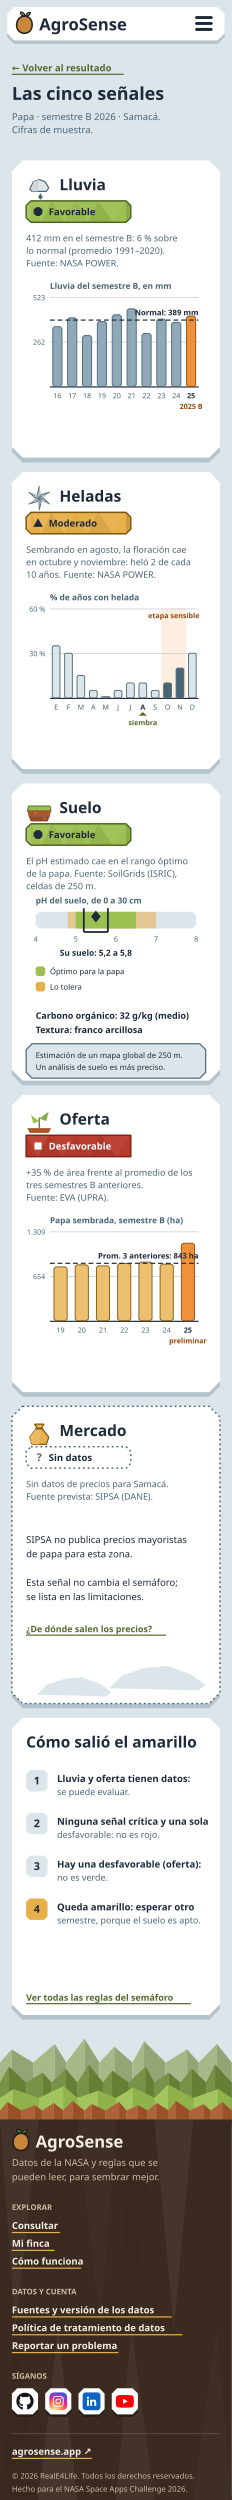
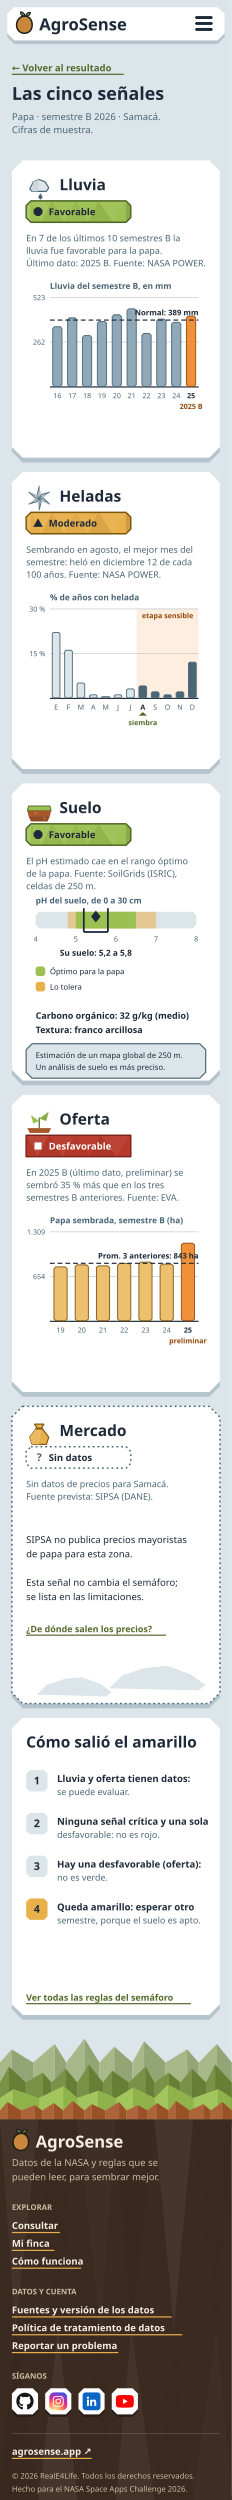
<svg xmlns="http://www.w3.org/2000/svg" width="390" height="4206" viewBox="0 0 390 4206">
  <rect width="390" height="4206" fill="#DCE5EA" />
  <g id="barra" transform="translate(0 0)">
    <polygon points="24,18 366,18 378,30 378,62 366,74 24,74 12,62 12,30" fill="#B4C3CC" />
    <polygon points="24,12 366,12 378,24 378,56 366,68 24,68 12,56 12,24" fill="#FFFFFF" />
    <g id="marca" transform="translate(26 18)">
      <path d="M16 9c9 .6 13 9 12 17-.8 8-7 12-13 12S3 34 2 26C1 17 7 9 16 9z" fill="#C8873A" stroke="#1D1D1B" stroke-width="2.5" />
      <path d="M15 9c-5 0-7-4-6-7 4 .6 7 3 6 7zm2 0c4 .6 8-2 8-6-4-.6-7 2-8 6z" fill="#5FA052" stroke="#1D1D1B" stroke-width="2" />
      <text x="40" y="33" font-family="Fredoka" font-weight="600" font-size="28" fill="#1E2A3A" text-anchor="start">AgroSense</text>
    </g>
    <polygon points="330,27 356,27 358,29 358,30 356,32 330,32 328,30 328,29" fill="#1E2A3A" />
    <polygon points="330,37 356,37 358,39 358,40 356,42 330,42 328,40 328,39" fill="#1E2A3A" />
    <polygon points="330,47 356,47 358,49 358,50 356,52 330,52 328,50 328,49" fill="#1E2A3A" />
  </g>
  <g id="encabezado" transform="translate(20 120)">
    <text x="0" y="0" font-family="Atkinson Hyperlegible" font-weight="700" font-size="16" fill="#55692B" text-anchor="start">← Volver al resultado</text>
    <rect x="0" y="4" width="188.16" height="2" fill="#55692B" />
    <text x="0" y="48" font-family="Fredoka" font-weight="600" font-size="30" fill="#1E2A3A" text-anchor="start">Las cinco señales</text>
    <text x="0" y="82" font-family="Atkinson Hyperlegible" font-weight="400" font-size="16" fill="#4A6576" text-anchor="start">Papa · semestre B 2026 · Samacá.</text>
    <text x="0" y="104" font-family="Atkinson Hyperlegible" font-weight="400" font-size="16" fill="#4A6576" text-anchor="start">Cifras de muestra.</text>
  </g>
  <g id="detalle-lluvia" transform="translate(20 270)">
    <polygon points="18,8 332,8 350,26 350,490 332,508 18,508 0,490 0,26" fill="#B4C3CC" />
    <polygon points="18,0 332,0 350,18 350,482 332,500 18,500 0,482 0,18" fill="#FFFFFF" />
    <polygon points="30,48 36,36 46,32 56,36 62,46 58,52 34,52" fill="#DCE5EA" stroke="#4A6576" stroke-width="2" stroke-linejoin="round" />
    <polygon points="36,36 46,32 44,52 34,52" fill="#CFD7DC" />
    <polygon points="48,55 52,62 48,66 44,62" fill="#4A6576" />
    <text x="80" y="50" font-family="Fredoka" font-weight="600" font-size="26" fill="#1E2A3A" text-anchor="start">Lluvia</text>
    <g id="estado-favorable" transform="translate(24 68)">
      <polygon points="8,0 168,0 176,8 176,28 168,36 8,36 0,28 0,8" fill="#9CC152" />
      <polygon points="8,0 8,36 0,28 0,8" fill="#A8C867" />
      <polygon points="168,0 176,8 176,28 168,36" fill="#89AA48" />
      <polygon points="8,0 43.2,0 25.6,36" fill="#A2C55C" />
      <polygon points="8,0 25.6,36 8,36" fill="#9ABE51" />
      <polygon points="43.2,0 83.2,0 64,36" fill="#9FC358" />
      <polygon points="43.2,0 64,36 25.6,36" fill="#94B74E" />
      <polygon points="83.2,0 121.6,0 104,36" fill="#9DC255" />
      <polygon points="83.2,0 104,36 64,36" fill="#97BB50" />
      <polygon points="121.6,0 168,0 145.6,36" fill="#A0C45A" />
      <polygon points="121.6,0 145.6,36 104,36" fill="#92B44D" />
      <polygon points="168,0 168,36 145.6,36" fill="#9CC152" />
      <polygon points="8,0 168,0 176,8 176,28 168,36 8,36 0,28 0,8" fill="none" stroke="#4F6624" stroke-width="2.5" stroke-linejoin="round" />
      <polygon points="27.391,21.061 23.061,25.391 16.939,25.391 12.609,21.061 12.609,14.938 16.939,10.609 23.061,10.609 27.391,14.938" fill="#1E2A3A" />
      <text x="38" y="24" font-family="Atkinson Hyperlegible" font-weight="700" font-size="16" fill="#1E2A3A" text-anchor="start">Favorable</text>
    </g>
-     <text x="24" y="136" font-family="Atkinson Hyperlegible" font-weight="400" font-size="15" fill="#4A6576" text-anchor="start">412 mm en el semestre B: 6 % sobre</text>
-     <text x="24" y="157" font-family="Atkinson Hyperlegible" font-weight="400" font-size="15" fill="#4A6576" text-anchor="start">lo normal (promedio 1991–2020).</text>
-     <text x="24" y="178" font-family="Atkinson Hyperlegible" font-weight="400" font-size="15" fill="#4A6576" text-anchor="start">Fuente: NASA POWER.</text>
+     <text x="24" y="136" font-family="Atkinson Hyperlegible" font-weight="400" font-size="15" fill="#4A6576" text-anchor="start">En 7 de los últimos 10 semestres B la</text>
+     <text x="24" y="157" font-family="Atkinson Hyperlegible" font-weight="400" font-size="15" fill="#4A6576" text-anchor="start">lluvia fue favorable para la papa.</text>
+     <text x="24" y="178" font-family="Atkinson Hyperlegible" font-weight="400" font-size="15" fill="#4A6576" text-anchor="start">Último dato: 2025 B. Fuente: NASA POWER.</text>
    <g transform="translate(0 40)">
      <g id="grafica" transform="translate(64 190)">
        <text x="0" y="-14" font-family="Atkinson Hyperlegible" font-weight="700" font-size="14" fill="#4A6576" text-anchor="start">Lluvia del semestre B, en mm</text>
        <rect x="0" y="150" width="250" height="2" fill="#1E2A3A" />
        <rect x="0" y="75.0" width="250" height="1" fill="#B4C3CC" />
        <text x="-8" y="80" font-family="Atkinson Hyperlegible" font-weight="400" font-size="12" fill="#4A6576" text-anchor="end">262</text>
        <rect x="0" y="0.0" width="250" height="1" fill="#B4C3CC" />
        <text x="-8" y="5" font-family="Atkinson Hyperlegible" font-weight="400" font-size="12" fill="#4A6576" text-anchor="end">523</text>
        <polygon points="7.75,49.666 17.25,49.666 20.25,52.666 20.25,147 17.25,150 7.75,150 4.75,147 4.75,52.666" fill="#8FA9B8" stroke="#4A6576" stroke-width="1.5" stroke-linejoin="round" />
        <text x="12.5" y="170" font-family="Atkinson Hyperlegible" font-weight="400" font-size="12" fill="#4A6576" text-anchor="middle">16</text>
        <polygon points="32.75,34.759 42.25,34.759 45.25,37.759 45.25,147 42.25,150 32.75,150 29.75,147 29.75,37.759" fill="#8FA9B8" stroke="#4A6576" stroke-width="1.5" stroke-linejoin="round" />
        <text x="37.5" y="170" font-family="Atkinson Hyperlegible" font-weight="400" font-size="12" fill="#4A6576" text-anchor="middle">17</text>
        <polygon points="57.75,64.572 67.25,64.572 70.25,67.572 70.25,147 67.25,150 57.75,150 54.75,147 54.75,67.572" fill="#8FA9B8" stroke="#4A6576" stroke-width="1.5" stroke-linejoin="round" />
        <text x="62.5" y="170" font-family="Atkinson Hyperlegible" font-weight="400" font-size="12" fill="#4A6576" text-anchor="middle">18</text>
        <polygon points="82.75,40.779 92.25,40.779 95.25,43.779 95.25,147 92.25,150 82.75,150 79.75,147 79.75,43.779" fill="#8FA9B8" stroke="#4A6576" stroke-width="1.5" stroke-linejoin="round" />
        <text x="87.5" y="170" font-family="Atkinson Hyperlegible" font-weight="400" font-size="12" fill="#4A6576" text-anchor="middle">19</text>
        <polygon points="107.75,29.599 117.25,29.599 120.25,32.599 120.25,147 117.25,150 107.75,150 104.75,147 104.75,32.599" fill="#8FA9B8" stroke="#4A6576" stroke-width="1.5" stroke-linejoin="round" />
        <text x="112.5" y="170" font-family="Atkinson Hyperlegible" font-weight="400" font-size="12" fill="#4A6576" text-anchor="middle">20</text>
        <polygon points="132.75,19.565 142.25,19.565 145.25,22.565 145.25,147 142.25,150 132.75,150 129.75,147 129.75,22.565" fill="#8FA9B8" stroke="#4A6576" stroke-width="1.5" stroke-linejoin="round" />
        <text x="137.5" y="170" font-family="Atkinson Hyperlegible" font-weight="400" font-size="12" fill="#4A6576" text-anchor="middle">21</text>
        <polygon points="157.75,61.132 167.25,61.132 170.25,64.132 170.25,147 167.25,150 157.75,150 154.75,147 154.75,64.132" fill="#8FA9B8" stroke="#4A6576" stroke-width="1.5" stroke-linejoin="round" />
        <text x="162.5" y="170" font-family="Atkinson Hyperlegible" font-weight="400" font-size="12" fill="#4A6576" text-anchor="middle">22</text>
        <polygon points="182.75,36.765 192.25,36.765 195.25,39.765 195.25,147 192.25,150 182.75,150 179.75,147 179.75,39.765" fill="#8FA9B8" stroke="#4A6576" stroke-width="1.5" stroke-linejoin="round" />
        <text x="187.5" y="170" font-family="Atkinson Hyperlegible" font-weight="400" font-size="12" fill="#4A6576" text-anchor="middle">23</text>
        <polygon points="207.75,42.212 217.25,42.212 220.25,45.212 220.25,147 217.25,150 207.75,150 204.75,147 204.75,45.212" fill="#8FA9B8" stroke="#4A6576" stroke-width="1.5" stroke-linejoin="round" />
        <text x="212.5" y="170" font-family="Atkinson Hyperlegible" font-weight="400" font-size="12" fill="#4A6576" text-anchor="middle">24</text>
        <polygon points="232.75,31.892 242.25,31.892 245.25,34.892 245.25,147 242.25,150 232.75,150 229.75,147 229.75,34.892" fill="#F0913A" stroke="#92490B" stroke-width="1.5" stroke-linejoin="round" />
        <text x="237.5" y="170" font-family="Atkinson Hyperlegible" font-weight="700" font-size="12" fill="#1E2A3A" text-anchor="middle">25</text>
        <line x1="0" y1="38.5" x2="250" y2="38.5" stroke="#1E2A3A" stroke-width="2" stroke-dasharray="8 5" />
        <text x="250" y="30.485" font-family="Atkinson Hyperlegible" font-weight="700" font-size="13" fill="#1E2A3A" text-anchor="end">Normal: 389 mm</text>
        <text x="237.5" y="188" font-family="Atkinson Hyperlegible" font-weight="700" font-size="12" fill="#92490B" text-anchor="middle">2025 B</text>
      </g>
    </g>
  </g>
  <g id="detalle-heladas" transform="translate(20 794)">
    <polygon points="18,8 332,8 350,26 350,490 332,508 18,508 0,490 0,26" fill="#B4C3CC" />
    <polygon points="18,0 332,0 350,18 350,482 332,500 18,500 0,482 0,18" fill="#FFFFFF" />
    <polygon points="46,44 42.644,37.857 46,24" fill="#DCE5EA" stroke="#4A6576" stroke-width="1.5" stroke-linejoin="round" />
    <polygon points="46,44 46,24 49.356,37.857" fill="#C2CACE" />
    <polygon points="46,44 49.642,38.022 63.321,34" fill="#DCE5EA" stroke="#4A6576" stroke-width="1.5" stroke-linejoin="round" />
    <polygon points="46,44 63.321,34 52.998,43.835" fill="#C2CACE" />
    <polygon points="46,44 52.998,44.165 63.321,54" fill="#DCE5EA" stroke="#4A6576" stroke-width="1.5" stroke-linejoin="round" />
    <polygon points="46,44 63.321,54 49.642,49.978" fill="#C2CACE" />
    <polygon points="46,44 49.356,50.143 46,64" fill="#DCE5EA" stroke="#4A6576" stroke-width="1.5" stroke-linejoin="round" />
    <polygon points="46,44 46,64 42.644,50.143" fill="#C2CACE" />
    <polygon points="46,44 42.358,49.978 28.68,54" fill="#DCE5EA" stroke="#4A6576" stroke-width="1.5" stroke-linejoin="round" />
    <polygon points="46,44 28.68,54 39.002,44.165" fill="#C2CACE" />
    <polygon points="46,44 39.002,43.835 28.68,34" fill="#DCE5EA" stroke="#4A6576" stroke-width="1.5" stroke-linejoin="round" />
    <polygon points="46,44 28.68,34 42.358,38.022" fill="#C2CACE" />
    <text x="80" y="50" font-family="Fredoka" font-weight="600" font-size="26" fill="#1E2A3A" text-anchor="start">Heladas</text>
    <g id="estado-moderado" transform="translate(24 68)">
      <polygon points="8,0 168,0 176,8 176,28 168,36 8,36 0,28 0,8" fill="#E8B04B" />
      <polygon points="8,0 8,36 0,28 0,8" fill="#EBB961" />
      <polygon points="168,0 176,8 176,28 168,36" fill="#CC9B42" />
      <polygon points="8,0 43.2,0 25.6,36" fill="#E9B556" />
      <polygon points="8,0 25.6,36 8,36" fill="#E5AD4A" />
      <polygon points="43.2,0 83.2,0 64,36" fill="#E9B351" />
      <polygon points="43.2,0 64,36 25.6,36" fill="#DCA747" />
      <polygon points="83.2,0 121.6,0 104,36" fill="#E8B14E" />
      <polygon points="83.2,0 104,36 64,36" fill="#E1AB49" />
      <polygon points="121.6,0 168,0 145.6,36" fill="#E9B453" />
      <polygon points="121.6,0 145.6,36 104,36" fill="#D9A546" />
      <polygon points="168,0 168,36 145.6,36" fill="#E8B04B" />
      <polygon points="8,0 168,0 176,8 176,28 168,36 8,36 0,28 0,8" fill="none" stroke="#7E570F" stroke-width="2.5" stroke-linejoin="round" />
      <polygon points="20,10 28,24.4 12,24.4" fill="#1E2A3A" />
      <text x="38" y="24" font-family="Atkinson Hyperlegible" font-weight="700" font-size="16" fill="#1E2A3A" text-anchor="start">Moderado</text>
    </g>
-     <text x="24" y="136" font-family="Atkinson Hyperlegible" font-weight="400" font-size="15" fill="#4A6576" text-anchor="start">Sembrando en agosto, la floración cae</text>
-     <text x="24" y="157" font-family="Atkinson Hyperlegible" font-weight="400" font-size="15" fill="#4A6576" text-anchor="start">en octubre y noviembre: heló 2 de cada</text>
-     <text x="24" y="178" font-family="Atkinson Hyperlegible" font-weight="400" font-size="15" fill="#4A6576" text-anchor="start">10 años. Fuente: NASA POWER.</text>
+     <text x="24" y="136" font-family="Atkinson Hyperlegible" font-weight="400" font-size="15" fill="#4A6576" text-anchor="start">Sembrando en agosto, el mejor mes del</text>
+     <text x="24" y="157" font-family="Atkinson Hyperlegible" font-weight="400" font-size="15" fill="#4A6576" text-anchor="start">semestre: heló en diciembre 12 de cada</text>
+     <text x="24" y="178" font-family="Atkinson Hyperlegible" font-weight="400" font-size="15" fill="#4A6576" text-anchor="start">100 años. Fuente: NASA POWER.</text>
    <g transform="translate(0 40)">
      <g id="grafica-heladas" transform="translate(64 190)">
        <text x="0" y="-14" font-family="Atkinson Hyperlegible" font-weight="700" font-size="14" fill="#4A6576" text-anchor="start">% de años con helada</text>
-         <rect x="187.5" y="0" width="41.7" height="150" fill="#F0913A" fill-opacity="0.16" />
-         <text x="208.333" y="16" font-family="Atkinson Hyperlegible" font-weight="700" font-size="12" fill="#92490B" text-anchor="middle">etapa sensible</text>
+         <rect x="145.8" y="0" width="104.2" height="150" fill="#F0913A" fill-opacity="0.16" />
+         <text x="197.917" y="16" font-family="Atkinson Hyperlegible" font-weight="700" font-size="12" fill="#92490B" text-anchor="middle">etapa sensible</text>
        <rect x="0" y="150" width="250" height="2" fill="#1E2A3A" />
        <rect x="0" y="75.0" width="250" height="1" fill="#B4C3CC" />
-         <text x="-8" y="80" font-family="Atkinson Hyperlegible" font-weight="400" font-size="12" fill="#4A6576" text-anchor="end">30 %</text>
+         <text x="-8" y="80" font-family="Atkinson Hyperlegible" font-weight="400" font-size="12" fill="#4A6576" text-anchor="end">15 %</text>
        <rect x="0" y="0.0" width="250" height="1" fill="#B4C3CC" />
-         <text x="-8" y="5" font-family="Atkinson Hyperlegible" font-weight="400" font-size="12" fill="#4A6576" text-anchor="end">60 %</text>
-         <polygon points="5.958,62.5 14.875,62.5 16.875,64.5 16.875,148 14.875,150 5.958,150 3.958,148 3.958,64.5" fill="#DCE5EA" stroke="#4A6576" stroke-width="1.5" stroke-linejoin="round" />
+         <text x="-8" y="5" font-family="Atkinson Hyperlegible" font-weight="400" font-size="12" fill="#4A6576" text-anchor="end">30 %</text>
+         <polygon points="5.958,40 14.875,40 16.875,42 16.875,148 14.875,150 5.958,150 3.958,148 3.958,42" fill="#DCE5EA" stroke="#4A6576" stroke-width="1.5" stroke-linejoin="round" />
        <text x="10.417" y="170" font-family="Atkinson Hyperlegible" font-weight="400" font-size="12" fill="#4A6576" text-anchor="middle">E</text>
-         <polygon points="26.792,75 35.708,75 37.708,77 37.708,148 35.708,150 26.792,150 24.792,148 24.792,77" fill="#DCE5EA" stroke="#4A6576" stroke-width="1.5" stroke-linejoin="round" />
+         <polygon points="26.792,70 35.708,70 37.708,72 37.708,148 35.708,150 26.792,150 24.792,148 24.792,72" fill="#DCE5EA" stroke="#4A6576" stroke-width="1.5" stroke-linejoin="round" />
        <text x="31.25" y="170" font-family="Atkinson Hyperlegible" font-weight="400" font-size="12" fill="#4A6576" text-anchor="middle">F</text>
-         <polygon points="47.625,112.5 56.542,112.5 58.542,114.5 58.542,148 56.542,150 47.625,150 45.625,148 45.625,114.5" fill="#DCE5EA" stroke="#4A6576" stroke-width="1.5" stroke-linejoin="round" />
+         <polygon points="47.625,125 56.542,125 58.542,127 58.542,148 56.542,150 47.625,150 45.625,148 45.625,127" fill="#DCE5EA" stroke="#4A6576" stroke-width="1.5" stroke-linejoin="round" />
        <text x="52.083" y="170" font-family="Atkinson Hyperlegible" font-weight="400" font-size="12" fill="#4A6576" text-anchor="middle">M</text>
-         <polygon points="68.458,137.5 77.375,137.5 79.375,139.5 79.375,148 77.375,150 68.458,150 66.458,148 66.458,139.5" fill="#DCE5EA" stroke="#4A6576" stroke-width="1.5" stroke-linejoin="round" />
+         <polygon points="68.458,145 77.375,145 79.375,147 79.375,148 77.375,150 68.458,150 66.458,148 66.458,147" fill="#DCE5EA" stroke="#4A6576" stroke-width="1.5" stroke-linejoin="round" />
        <text x="72.917" y="170" font-family="Atkinson Hyperlegible" font-weight="400" font-size="12" fill="#4A6576" text-anchor="middle">A</text>
        <polygon points="89.292,148 98.208,148 100.208,150 100.208,148 98.208,150 89.292,150 87.292,148 87.292,150" fill="#DCE5EA" stroke="#4A6576" stroke-width="1.5" stroke-linejoin="round" />
        <text x="93.75" y="170" font-family="Atkinson Hyperlegible" font-weight="400" font-size="12" fill="#4A6576" text-anchor="middle">M</text>
-         <polygon points="110.125,137.5 119.042,137.5 121.042,139.5 121.042,148 119.042,150 110.125,150 108.125,148 108.125,139.5" fill="#DCE5EA" stroke="#4A6576" stroke-width="1.5" stroke-linejoin="round" />
+         <polygon points="110.125,145 119.042,145 121.042,147 121.042,148 119.042,150 110.125,150 108.125,148 108.125,147" fill="#DCE5EA" stroke="#4A6576" stroke-width="1.5" stroke-linejoin="round" />
        <text x="114.583" y="170" font-family="Atkinson Hyperlegible" font-weight="400" font-size="12" fill="#4A6576" text-anchor="middle">J</text>
-         <polygon points="130.958,125 139.875,125 141.875,127 141.875,148 139.875,150 130.958,150 128.958,148 128.958,127" fill="#DCE5EA" stroke="#4A6576" stroke-width="1.5" stroke-linejoin="round" />
+         <polygon points="130.958,135 139.875,135 141.875,137 141.875,148 139.875,150 130.958,150 128.958,148 128.958,137" fill="#DCE5EA" stroke="#4A6576" stroke-width="1.5" stroke-linejoin="round" />
        <text x="135.417" y="170" font-family="Atkinson Hyperlegible" font-weight="400" font-size="12" fill="#4A6576" text-anchor="middle">J</text>
-         <polygon points="151.792,125 160.708,125 162.708,127 162.708,148 160.708,150 151.792,150 149.792,148 149.792,127" fill="#DCE5EA" stroke="#4A6576" stroke-width="1.5" stroke-linejoin="round" />
+         <polygon points="151.792,130 160.708,130 162.708,132 162.708,148 160.708,150 151.792,150 149.792,148 149.792,132" fill="#4A6576" stroke="#4A6576" stroke-width="1.5" stroke-linejoin="round" />
        <text x="156.25" y="170" font-family="Atkinson Hyperlegible" font-weight="700" font-size="12" fill="#1E2A3A" text-anchor="middle">A</text>
-         <polygon points="172.625,137.5 181.542,137.5 183.542,139.5 183.542,148 181.542,150 172.625,150 170.625,148 170.625,139.5" fill="#DCE5EA" stroke="#4A6576" stroke-width="1.5" stroke-linejoin="round" />
+         <polygon points="172.625,140 181.542,140 183.542,142 183.542,148 181.542,150 172.625,150 170.625,148 170.625,142" fill="#4A6576" stroke="#4A6576" stroke-width="1.5" stroke-linejoin="round" />
        <text x="177.083" y="170" font-family="Atkinson Hyperlegible" font-weight="400" font-size="12" fill="#4A6576" text-anchor="middle">S</text>
-         <polygon points="193.458,125 202.375,125 204.375,127 204.375,148 202.375,150 193.458,150 191.458,148 191.458,127" fill="#4A6576" stroke="#4A6576" stroke-width="1.5" stroke-linejoin="round" />
+         <polygon points="193.458,145 202.375,145 204.375,147 204.375,148 202.375,150 193.458,150 191.458,148 191.458,147" fill="#4A6576" stroke="#4A6576" stroke-width="1.5" stroke-linejoin="round" />
        <text x="197.917" y="170" font-family="Atkinson Hyperlegible" font-weight="400" font-size="12" fill="#4A6576" text-anchor="middle">O</text>
-         <polygon points="214.292,100 223.208,100 225.208,102 225.208,148 223.208,150 214.292,150 212.292,148 212.292,102" fill="#4A6576" stroke="#4A6576" stroke-width="1.5" stroke-linejoin="round" />
+         <polygon points="214.292,140 223.208,140 225.208,142 225.208,148 223.208,150 214.292,150 212.292,148 212.292,142" fill="#4A6576" stroke="#4A6576" stroke-width="1.5" stroke-linejoin="round" />
        <text x="218.75" y="170" font-family="Atkinson Hyperlegible" font-weight="400" font-size="12" fill="#4A6576" text-anchor="middle">N</text>
-         <polygon points="235.125,75 244.042,75 246.042,77 246.042,148 244.042,150 235.125,150 233.125,148 233.125,77" fill="#DCE5EA" stroke="#4A6576" stroke-width="1.5" stroke-linejoin="round" />
+         <polygon points="235.125,90 244.042,90 246.042,92 246.042,148 244.042,150 235.125,150 233.125,148 233.125,92" fill="#4A6576" stroke="#4A6576" stroke-width="1.5" stroke-linejoin="round" />
        <text x="239.583" y="170" font-family="Atkinson Hyperlegible" font-weight="400" font-size="12" fill="#4A6576" text-anchor="middle">D</text>
        <polygon points="149.25,180 163.25,180 156.25,174" fill="#4F6624" />
        <text x="156.25" y="196" font-family="Atkinson Hyperlegible" font-weight="700" font-size="12" fill="#55692B" text-anchor="middle">siembra</text>
      </g>
    </g>
  </g>
  <g id="detalle-suelo" transform="translate(20 1318)">
    <polygon points="18,8 332,8 350,26 350,490 332,508 18,508 0,490 0,26" fill="#B4C3CC" />
    <polygon points="18,0 332,0 350,18 350,482 332,500 18,500 0,482 0,18" fill="#FFFFFF" />
    <polygon points="28,38 64,38 66,46 26,46" fill="#9CC152" stroke="#4F6624" stroke-width="1.5" stroke-linejoin="round" />
    <polygon points="26,46 66,46 64,55 28,55" fill="#A8582B" />
    <polygon points="28,55 64,55 60,64 32,64" fill="#924B24" />
    <polygon points="36,49 42,49 40,52" fill="#BE8260" />
    <polygon points="52,58 58,58 55,61" fill="#B38166" />
    <text x="80" y="50" font-family="Fredoka" font-weight="600" font-size="26" fill="#1E2A3A" text-anchor="start">Suelo</text>
    <g id="estado-favorable" transform="translate(24 68)">
      <polygon points="8,0 168,0 176,8 176,28 168,36 8,36 0,28 0,8" fill="#9CC152" />
      <polygon points="8,0 8,36 0,28 0,8" fill="#A8C867" />
      <polygon points="168,0 176,8 176,28 168,36" fill="#89AA48" />
      <polygon points="8,0 43.2,0 25.6,36" fill="#A2C55C" />
      <polygon points="8,0 25.6,36 8,36" fill="#9ABE51" />
      <polygon points="43.2,0 83.2,0 64,36" fill="#9FC358" />
      <polygon points="43.2,0 64,36 25.6,36" fill="#94B74E" />
      <polygon points="83.2,0 121.6,0 104,36" fill="#9DC255" />
      <polygon points="83.2,0 104,36 64,36" fill="#97BB50" />
      <polygon points="121.6,0 168,0 145.6,36" fill="#A0C45A" />
      <polygon points="121.6,0 145.6,36 104,36" fill="#92B44D" />
      <polygon points="168,0 168,36 145.6,36" fill="#9CC152" />
      <polygon points="8,0 168,0 176,8 176,28 168,36 8,36 0,28 0,8" fill="none" stroke="#4F6624" stroke-width="2.5" stroke-linejoin="round" />
      <polygon points="27.391,21.061 23.061,25.391 16.939,25.391 12.609,21.061 12.609,14.938 16.939,10.609 23.061,10.609 27.391,14.938" fill="#1E2A3A" />
      <text x="38" y="24" font-family="Atkinson Hyperlegible" font-weight="700" font-size="16" fill="#1E2A3A" text-anchor="start">Favorable</text>
    </g>
    <text x="24" y="136" font-family="Atkinson Hyperlegible" font-weight="400" font-size="15" fill="#4A6576" text-anchor="start">El pH estimado cae en el rango óptimo</text>
    <text x="24" y="157" font-family="Atkinson Hyperlegible" font-weight="400" font-size="15" fill="#4A6576" text-anchor="start">de la papa. Fuente: SoilGrids (ISRIC),</text>
    <text x="24" y="178" font-family="Atkinson Hyperlegible" font-weight="400" font-size="15" fill="#4A6576" text-anchor="start">celdas de 250 m.</text>
    <g transform="translate(0 40)">
      <g id="escala-ph" transform="translate(40 176)">
        <text x="0" y="-14" font-family="Atkinson Hyperlegible" font-weight="700" font-size="14" fill="#4A6576" text-anchor="start">pH del suelo, de 0 a 30 cm</text>
        <polygon points="6,0 264,0 270,6 270,22 264,28 6,28 0,22 0,6" fill="#DCE5EA" />
        <rect x="54.0" y="0" width="148.5" height="28" fill="#E8B04B" fill-opacity="0.55" />
        <rect x="67.5" y="0" width="101.2" height="28" fill="#9CC152" />
        <text x="0" y="50" font-family="Atkinson Hyperlegible" font-weight="400" font-size="12" fill="#4A6576" text-anchor="middle">4</text>
        <text x="67.5" y="50" font-family="Atkinson Hyperlegible" font-weight="400" font-size="12" fill="#4A6576" text-anchor="middle">5</text>
        <text x="135" y="50" font-family="Atkinson Hyperlegible" font-weight="400" font-size="12" fill="#4A6576" text-anchor="middle">6</text>
        <text x="202.5" y="50" font-family="Atkinson Hyperlegible" font-weight="400" font-size="12" fill="#4A6576" text-anchor="middle">7</text>
        <text x="270" y="50" font-family="Atkinson Hyperlegible" font-weight="400" font-size="12" fill="#4A6576" text-anchor="middle">8</text>
        <path d="M81.0 -6 V34 M121.5 -6 V34 M81.0 34 H121.5" stroke="#1E2A3A" stroke-width="3" fill="none" />
        <polygon points="101.25,-2 109.25,8 101.25,18 93.25,8" fill="#1E2A3A" />
        <text x="101.25" y="74" font-family="Atkinson Hyperlegible" font-weight="700" font-size="14" fill="#1E2A3A" text-anchor="middle">Su suelo: 5,2 a 5,8</text>
        <polygon points="3,92 13,92 16,95 16,105 13,108 3,108 0,105 0,95" fill="#9CC152" />
        <text x="24" y="105" font-family="Atkinson Hyperlegible" font-weight="400" font-size="13" fill="#1E2A3A" text-anchor="start">Óptimo para la papa</text>
        <polygon points="3,118 13,118 16,121 16,131 13,134 3,134 0,131 0,121" fill="#E8B04B" />
        <text x="24" y="131" font-family="Atkinson Hyperlegible" font-weight="400" font-size="13" fill="#1E2A3A" text-anchor="start">Lo tolera</text>
      </g>
      <text x="40" y="356" font-family="Atkinson Hyperlegible" font-weight="700" font-size="15" fill="#1E2A3A" text-anchor="start">Carbono orgánico: 32 g/kg (medio)</text>
      <text x="40" y="380" font-family="Atkinson Hyperlegible" font-weight="700" font-size="15" fill="#1E2A3A" text-anchor="start">Textura: franco arcillosa</text>
      <polygon points="34,398 316,398 326,408 326,446 316,456 34,456 24,446 24,408" fill="#DCE5EA" stroke="#4A6576" stroke-width="2" stroke-linejoin="round" />
      <text x="40" y="422" font-family="Atkinson Hyperlegible" font-weight="400" font-size="13" fill="#1E2A3A" text-anchor="start">Estimación de un mapa global de 250 m.</text>
      <text x="40" y="442" font-family="Atkinson Hyperlegible" font-weight="400" font-size="13" fill="#1E2A3A" text-anchor="start">Un análisis de suelo es más preciso.</text>
    </g>
  </g>
  <g id="detalle-oferta" transform="translate(20 1842)">
    <polygon points="18,8 332,8 350,26 350,490 332,508 18,508 0,490 0,26" fill="#B4C3CC" />
    <polygon points="18,0 332,0 350,18 350,482 332,500 18,500 0,482 0,18" fill="#FFFFFF" />
    <polygon points="26,56 66,56 62,64 30,64" fill="#A8582B" />
    <polygon points="45,56 47,56 47,38 45,38" fill="#4F6624" />
    <polygon points="46,44 32,34 36,48" fill="#9CC152" />
    <polygon points="46,40 62,28 58,44" fill="#8CAE4A" />
    <text x="80" y="50" font-family="Fredoka" font-weight="600" font-size="26" fill="#1E2A3A" text-anchor="start">Oferta</text>
    <g id="estado-desfavorable" transform="translate(24 68)">
      <polygon points="0,0 176,0 176,36 0,36" fill="#B83A2B" />
      <polygon points="0,0 38.72,0 19.36,36" fill="#BC4638" />
      <polygon points="0,0 19.36,36 0,36" fill="#B5392A" />
      <polygon points="38.72,0 82.72,0 61.6,36" fill="#BA4132" />
      <polygon points="38.72,0 61.6,36 19.36,36" fill="#AF3729" />
      <polygon points="82.72,0 124.96,0 105.6,36" fill="#B93D2E" />
      <polygon points="82.72,0 105.6,36 61.6,36" fill="#B2382A" />
      <polygon points="124.96,0 176,0 151.36,36" fill="#BB4335" />
      <polygon points="124.96,0 151.36,36 105.6,36" fill="#AC3628" />
      <polygon points="176,0 176,36 151.36,36" fill="#B83A2B" />
      <polygon points="0,0 176,0 176,36 0,36" fill="none" stroke="#7E251B" stroke-width="2.5" stroke-linejoin="round" />
      <polygon points="14,12 26,12 26,24 14,24" fill="#FFFFFF" />
      <text x="38" y="24" font-family="Atkinson Hyperlegible" font-weight="700" font-size="16" fill="#FFFFFF" text-anchor="start">Desfavorable</text>
    </g>
-     <text x="24" y="136" font-family="Atkinson Hyperlegible" font-weight="400" font-size="15" fill="#4A6576" text-anchor="start">+35 % de área frente al promedio de los</text>
-     <text x="24" y="157" font-family="Atkinson Hyperlegible" font-weight="400" font-size="15" fill="#4A6576" text-anchor="start">tres semestres B anteriores.</text>
-     <text x="24" y="178" font-family="Atkinson Hyperlegible" font-weight="400" font-size="15" fill="#4A6576" text-anchor="start">Fuente: EVA (UPRA).</text>
+     <text x="24" y="136" font-family="Atkinson Hyperlegible" font-weight="400" font-size="15" fill="#4A6576" text-anchor="start">En 2025 B (último dato, preliminar) se</text>
+     <text x="24" y="157" font-family="Atkinson Hyperlegible" font-weight="400" font-size="15" fill="#4A6576" text-anchor="start">sembró 35 % más que en los tres</text>
+     <text x="24" y="178" font-family="Atkinson Hyperlegible" font-weight="400" font-size="15" fill="#4A6576" text-anchor="start">semestres B anteriores. Fuente: EVA.</text>
    <g transform="translate(0 40)">
      <g id="grafica" transform="translate(64 190)">
        <text x="0" y="-14" font-family="Atkinson Hyperlegible" font-weight="700" font-size="14" fill="#4A6576" text-anchor="start">Papa sembrada, semestre B (ha)</text>
        <rect x="0" y="150" width="250" height="2" fill="#1E2A3A" />
        <rect x="0" y="75.0" width="250" height="1" fill="#B4C3CC" />
        <text x="-8" y="80" font-family="Atkinson Hyperlegible" font-weight="400" font-size="12" fill="#4A6576" text-anchor="end">654</text>
        <rect x="0" y="0.0" width="250" height="1" fill="#B4C3CC" />
        <text x="-8" y="5" font-family="Atkinson Hyperlegible" font-weight="400" font-size="12" fill="#4A6576" text-anchor="end">1.309</text>
        <polygon points="9.786,59.452 25.929,59.452 28.929,62.452 28.929,147 25.929,150 9.786,150 6.786,147 6.786,62.452" fill="#EDC06F" stroke="#7E570F" stroke-width="1.5" stroke-linejoin="round" />
        <text x="17.857" y="170" font-family="Atkinson Hyperlegible" font-weight="400" font-size="12" fill="#4A6576" text-anchor="middle">19</text>
        <polygon points="45.5,56.014 61.643,56.014 64.643,59.014 64.643,147 61.643,150 45.5,150 42.5,147 42.5,59.014" fill="#EDC06F" stroke="#7E570F" stroke-width="1.5" stroke-linejoin="round" />
        <text x="53.571" y="170" font-family="Atkinson Hyperlegible" font-weight="400" font-size="12" fill="#4A6576" text-anchor="middle">20</text>
        <polygon points="81.214,57.733 97.357,57.733 100.357,60.733 100.357,147 97.357,150 81.214,150 78.214,147 78.214,60.733" fill="#EDC06F" stroke="#7E570F" stroke-width="1.5" stroke-linejoin="round" />
        <text x="89.286" y="170" font-family="Atkinson Hyperlegible" font-weight="400" font-size="12" fill="#4A6576" text-anchor="middle">21</text>
        <polygon points="116.929,53.721 133.071,53.721 136.071,56.721 136.071,147 133.071,150 116.929,150 113.929,147 113.929,56.721" fill="#EDC06F" stroke="#7E570F" stroke-width="1.5" stroke-linejoin="round" />
        <text x="125" y="170" font-family="Atkinson Hyperlegible" font-weight="400" font-size="12" fill="#4A6576" text-anchor="middle">22</text>
        <polygon points="152.643,51.429 168.786,51.429 171.786,54.429 171.786,147 168.786,150 152.643,150 149.643,147 149.643,54.429" fill="#EDC06F" stroke="#7E570F" stroke-width="1.5" stroke-linejoin="round" />
        <text x="160.714" y="170" font-family="Atkinson Hyperlegible" font-weight="400" font-size="12" fill="#4A6576" text-anchor="middle">23</text>
        <polygon points="188.357,54.867 204.5,54.867 207.5,57.867 207.5,147 204.5,150 188.357,150 185.357,147 185.357,57.867" fill="#EDC06F" stroke="#7E570F" stroke-width="1.5" stroke-linejoin="round" />
        <text x="196.429" y="170" font-family="Atkinson Hyperlegible" font-weight="400" font-size="12" fill="#4A6576" text-anchor="middle">24</text>
        <polygon points="224.071,19.565 240.214,19.565 243.214,22.565 243.214,147 240.214,150 224.071,150 221.071,147 221.071,22.565" fill="#F0913A" stroke="#92490B" stroke-width="1.5" stroke-linejoin="round" />
        <text x="232.143" y="170" font-family="Atkinson Hyperlegible" font-weight="700" font-size="12" fill="#1E2A3A" text-anchor="middle">25</text>
        <line x1="0" y1="53.4" x2="250" y2="53.4" stroke="#1E2A3A" stroke-width="2" stroke-dasharray="8 5" />
        <text x="250" y="45.377" font-family="Atkinson Hyperlegible" font-weight="700" font-size="13" fill="#1E2A3A" text-anchor="end">Prom. 3 anteriores: 843 ha</text>
        <text x="232.143" y="188" font-family="Atkinson Hyperlegible" font-weight="700" font-size="12" fill="#92490B" text-anchor="middle">preliminar</text>
      </g>
    </g>
  </g>
  <g id="detalle-mercado" transform="translate(20 2366)">
    <polygon points="18,8 332,8 350,26 350,490 332,508 18,508 0,490 0,26" fill="#B4C3CC" />
    <polygon points="18,0 332,0 350,18 350,482 332,500 18,500 0,482 0,18" fill="#FFFFFF" stroke="#4A6576" stroke-width="2.5" stroke-linejoin="round" stroke-dasharray="3 5" />
    <polygon points="164,474.4 185.6,452.8 223.4,440.2 261.2,436.6 300.8,451 326,469 313.4,478" fill="#DCE5EA" />
    <polygon points="42,485.2 58.8,468.4 88.2,458.6 117.6,455.8 148.4,467 168,481 158.2,488" fill="#DCE5EA" />
    <polygon points="38,30 54,30 50,36 62,52 58,64 34,64 30,52 42,36" fill="#E8B04B" stroke="#7E570F" stroke-width="2" stroke-linejoin="round" />
    <polygon points="42,36 50,36 46,64 34,64 30,52" fill="#EBB961" />
    <polygon points="40,36 52,36 52,39 40,39" fill="#7E570F" />
    <text x="80" y="50" font-family="Fredoka" font-weight="600" font-size="26" fill="#1E2A3A" text-anchor="start">Mercado</text>
    <g id="estado-insuficiente" transform="translate(24 68)">
      <polygon points="8,0 168,0 176,8 176,28 168,36 8,36 0,28 0,8" fill="#FFFFFF" stroke="#4A6576" stroke-width="2.5" stroke-linejoin="round" stroke-dasharray="3 5" />
      <text x="22" y="24" font-family="Atkinson Hyperlegible" font-weight="700" font-size="18" fill="#4A6576" text-anchor="middle">?</text>
      <text x="38" y="24" font-family="Atkinson Hyperlegible" font-weight="700" font-size="16" fill="#1E2A3A" text-anchor="start">Sin datos</text>
    </g>
    <text x="24" y="136" font-family="Atkinson Hyperlegible" font-weight="400" font-size="15" fill="#4A6576" text-anchor="start">Sin datos de precios para Samacá.</text>
    <text x="24" y="157" font-family="Atkinson Hyperlegible" font-weight="400" font-size="15" fill="#4A6576" text-anchor="start">Fuente prevista: SIPSA (DANE).</text>
    <g transform="translate(0 40)">
      <text x="24" y="190" font-family="Atkinson Hyperlegible" font-weight="400" font-size="16" fill="#1E2A3A" text-anchor="start">SIPSA no publica precios mayoristas</text>
      <text x="24" y="214" font-family="Atkinson Hyperlegible" font-weight="400" font-size="16" fill="#1E2A3A" text-anchor="start">de papa para esta zona.</text>
      <text x="24" y="238" font-family="Atkinson Hyperlegible" font-weight="400" font-size="16" fill="#1E2A3A" text-anchor="start" />
      <text x="24" y="262" font-family="Atkinson Hyperlegible" font-weight="400" font-size="16" fill="#1E2A3A" text-anchor="start">Esta señal no cambia el semáforo;</text>
      <text x="24" y="286" font-family="Atkinson Hyperlegible" font-weight="400" font-size="16" fill="#1E2A3A" text-anchor="start">se lista en las limitaciones.</text>
      <text x="24" y="340" font-family="Atkinson Hyperlegible" font-weight="700" font-size="15" fill="#55692B" text-anchor="start">¿De dónde salen los precios?</text>
      <rect x="24" y="344" width="235.2" height="2" fill="#55692B" />
    </g>
  </g>
  <g id="como-se-decidio" transform="translate(20 2890)">
    <polygon points="18,8 332,8 350,26 350,490 332,508 18,508 0,490 0,26" fill="#B4C3CC" />
    <polygon points="18,0 332,0 350,18 350,482 332,500 18,500 0,482 0,18" fill="#FFFFFF" />
    <text x="24" y="50" font-family="Fredoka" font-weight="600" font-size="26" fill="#1E2A3A" text-anchor="start">Cómo salió el amarillo</text>
    <polygon points="30,88 54,88 60,94 60,118 54,124 30,124 24,118 24,94" fill="#DCE5EA" />
    <text x="42" y="112" font-family="Atkinson Hyperlegible" font-weight="700" font-size="18" fill="#1E2A3A" text-anchor="middle">1</text>
    <text x="76" y="108" font-family="Atkinson Hyperlegible" font-weight="700" font-size="16" fill="#1E2A3A" text-anchor="start">Lluvia y oferta tienen datos:</text>
    <text x="76" y="130" font-family="Atkinson Hyperlegible" font-weight="400" font-size="15" fill="#4A6576" text-anchor="start">se puede evaluar.</text>
    <polygon points="30,160 54,160 60,166 60,190 54,196 30,196 24,190 24,166" fill="#DCE5EA" />
    <text x="42" y="184" font-family="Atkinson Hyperlegible" font-weight="700" font-size="18" fill="#1E2A3A" text-anchor="middle">2</text>
    <text x="76" y="180" font-family="Atkinson Hyperlegible" font-weight="700" font-size="16" fill="#1E2A3A" text-anchor="start">Ninguna señal crítica y una sola</text>
    <text x="76" y="202" font-family="Atkinson Hyperlegible" font-weight="400" font-size="15" fill="#4A6576" text-anchor="start">desfavorable: no es rojo.</text>
    <polygon points="30,232 54,232 60,238 60,262 54,268 30,268 24,262 24,238" fill="#DCE5EA" />
    <text x="42" y="256" font-family="Atkinson Hyperlegible" font-weight="700" font-size="18" fill="#1E2A3A" text-anchor="middle">3</text>
    <text x="76" y="252" font-family="Atkinson Hyperlegible" font-weight="700" font-size="16" fill="#1E2A3A" text-anchor="start">Hay una desfavorable (oferta):</text>
    <text x="76" y="274" font-family="Atkinson Hyperlegible" font-weight="400" font-size="15" fill="#4A6576" text-anchor="start">no es verde.</text>
    <polygon points="30,304 54,304 60,310 60,334 54,340 30,340 24,334 24,310" fill="#E8B04B" />
    <text x="42" y="328" font-family="Atkinson Hyperlegible" font-weight="700" font-size="18" fill="#1E2A3A" text-anchor="middle">4</text>
    <text x="76" y="324" font-family="Atkinson Hyperlegible" font-weight="700" font-size="16" fill="#1E2A3A" text-anchor="start">Queda amarillo: esperar otro</text>
    <text x="76" y="346" font-family="Atkinson Hyperlegible" font-weight="400" font-size="15" fill="#4A6576" text-anchor="start">semestre, porque el suelo es apto.</text>
    <text x="24" y="476" font-family="Atkinson Hyperlegible" font-weight="700" font-size="15" fill="#55692B" text-anchor="start">Ver todas las reglas del semáforo</text>
    <rect x="24" y="480" width="277.2" height="2" fill="#55692B" />
  </g>
  <g id="pie" transform="translate(0 3470)">
    <rect x="0" y="0" width="390" height="96" fill="#DCE5EA" />
    <polygon points="0,0 19.5,-22.176 19.5,96 0,96" fill="#A8B888" />
    <polygon points="19.5,-22.176 55.714,0 55.714,96 19.5,96" fill="#94A575" />
    <polygon points="55.714,0 91.929,-31.248 91.929,96 55.714,96" fill="#A8B888" />
    <polygon points="91.929,-31.248 111.429,0 111.429,96 91.929,96" fill="#94A575" />
    <polygon points="111.429,0 142.071,-40.32 142.071,96 111.429,96" fill="#A8B888" />
    <polygon points="142.071,-40.32 167.143,0 167.143,96 142.071,96" fill="#94A575" />
    <polygon points="167.143,0 192.214,-26.712 192.214,96 167.143,96" fill="#A8B888" />
    <polygon points="192.214,-26.712 222.857,0 222.857,96 192.214,96" fill="#94A575" />
    <polygon points="222.857,0 242.357,-35.784 242.357,96 222.857,96" fill="#A8B888" />
    <polygon points="242.357,-35.784 278.571,0 278.571,96 242.357,96" fill="#94A575" />
    <polygon points="278.571,0 314.786,-22.176 314.786,96 278.571,96" fill="#A8B888" />
    <polygon points="314.786,-22.176 334.286,0 334.286,96 314.786,96" fill="#94A575" />
    <polygon points="334.286,0 364.929,-31.248 364.929,96 334.286,96" fill="#A8B888" />
    <polygon points="364.929,-31.248 390,0 390,96 364.929,96" fill="#94A575" />
    <polygon points="0,33.6 15.167,6.762 15.167,96 0,96" fill="#799248" />
    <polygon points="15.167,6.762 43.333,33.6 43.333,96 15.167,96" fill="#667F35" />
    <polygon points="43.333,33.6 71.5,16.968 71.5,96 43.333,96" fill="#799248" />
    <polygon points="71.5,16.968 86.667,33.6 86.667,96 71.5,96" fill="#667F35" />
    <polygon points="86.667,33.6 110.5,10.164 110.5,96 86.667,96" fill="#799248" />
    <polygon points="110.5,10.164 130,33.6 130,96 110.5,96" fill="#667F35" />
    <polygon points="130,33.6 149.5,3.36 149.5,96 130,96" fill="#799248" />
    <polygon points="149.5,3.36 173.333,33.6 173.333,96 149.5,96" fill="#667F35" />
    <polygon points="173.333,33.6 188.5,13.566 188.5,96 173.333,96" fill="#799248" />
    <polygon points="188.5,13.566 216.667,33.6 216.667,96 188.5,96" fill="#667F35" />
    <polygon points="216.667,33.6 244.833,6.762 244.833,96 216.667,96" fill="#799248" />
    <polygon points="244.833,6.762 260,33.6 260,96 244.833,96" fill="#667F35" />
    <polygon points="260,33.6 283.833,16.968 283.833,96 260,96" fill="#799248" />
    <polygon points="283.833,16.968 303.333,33.6 303.333,96 283.833,96" fill="#667F35" />
    <polygon points="303.333,33.6 322.833,10.164 322.833,96 303.333,96" fill="#799248" />
    <polygon points="322.833,10.164 346.667,33.6 346.667,96 322.833,96" fill="#667F35" />
    <polygon points="346.667,33.6 361.833,3.36 361.833,96 346.667,96" fill="#799248" />
    <polygon points="361.833,3.36 390,33.6 390,96 361.833,96" fill="#667F35" />
    <polygon points="0,59.52 22.75,44.638 22.75,96 0,96" fill="#A3C55E" />
    <polygon points="22.75,44.638 65,59.52 65,96 22.75,96" fill="#90B24B" />
    <polygon points="65,59.52 107.25,39.583 107.25,96 65,96" fill="#A3C55E" />
    <polygon points="107.25,39.583 130,59.52 130,96 107.25,96" fill="#90B24B" />
    <polygon points="130,59.52 165.75,47.165 165.75,96 130,96" fill="#A3C55E" />
    <polygon points="165.75,47.165 195,59.52 195,96 165.75,96" fill="#90B24B" />
    <polygon points="195,59.52 224.25,42.11 224.25,96 195,96" fill="#A3C55E" />
    <polygon points="224.25,42.11 260,59.52 260,96 224.25,96" fill="#90B24B" />
    <polygon points="260,59.52 282.75,37.056 282.75,96 260,96" fill="#A3C55E" />
    <polygon points="282.75,37.056 325,59.52 325,96 282.75,96" fill="#90B24B" />
    <polygon points="325,59.52 367.25,44.638 367.25,96 325,96" fill="#A3C55E" />
    <polygon points="367.25,44.638 390,59.52 390,96 367.25,96" fill="#90B24B" />
    <polygon points="0,80.64 12.409,66.326 12.409,96 0,96" fill="#AE643A" />
    <polygon points="12.409,66.326 35.455,80.64 35.455,96 12.409,96" fill="#9B5128" />
    <polygon points="35.455,80.64 58.5,71.77 58.5,96 35.455,96" fill="#AE643A" />
    <polygon points="58.5,71.77 70.909,80.64 70.909,96 58.5,96" fill="#9B5128" />
    <polygon points="70.909,80.64 90.409,68.141 90.409,96 70.909,96" fill="#AE643A" />
    <polygon points="90.409,68.141 106.364,80.64 106.364,96 90.409,96" fill="#9B5128" />
    <polygon points="106.364,80.64 122.318,64.512 122.318,96 106.364,96" fill="#AE643A" />
    <polygon points="122.318,64.512 141.818,80.64 141.818,96 122.318,96" fill="#9B5128" />
    <polygon points="141.818,80.64 154.227,69.955 154.227,96 141.818,96" fill="#AE643A" />
    <polygon points="154.227,69.955 177.273,80.64 177.273,96 154.227,96" fill="#9B5128" />
    <polygon points="177.273,80.64 200.318,66.326 200.318,96 177.273,96" fill="#AE643A" />
    <polygon points="200.318,66.326 212.727,80.64 212.727,96 200.318,96" fill="#9B5128" />
    <polygon points="212.727,80.64 232.227,71.77 232.227,96 212.727,96" fill="#AE643A" />
    <polygon points="232.227,71.77 248.182,80.64 248.182,96 232.227,96" fill="#9B5128" />
    <polygon points="248.182,80.64 264.136,68.141 264.136,96 248.182,96" fill="#AE643A" />
    <polygon points="264.136,68.141 283.636,80.64 283.636,96 264.136,96" fill="#9B5128" />
    <polygon points="283.636,80.64 296.045,64.512 296.045,96 283.636,96" fill="#AE643A" />
    <polygon points="296.045,64.512 319.091,80.64 319.091,96 296.045,96" fill="#9B5128" />
    <polygon points="319.091,80.64 342.136,69.955 342.136,96 319.091,96" fill="#AE643A" />
    <polygon points="342.136,69.955 354.545,80.64 354.545,96 342.136,96" fill="#9B5128" />
    <polygon points="354.545,80.64 374.045,66.326 374.045,96 354.545,96" fill="#AE643A" />
    <polygon points="374.045,66.326 390,80.64 390,96 374.045,96" fill="#9B5128" />
    <rect x="0" y="96" width="390" height="640" fill="#3B2A20" />
    <polygon points="0,96 65,96 26,448" fill="#433329" />
    <polygon points="26,448 65,736 0,736" fill="#38281E" />
    <polygon points="65,96 130,96 97.5,448" fill="#39291F" />
    <polygon points="97.5,448 130,736 65,736" fill="#45352B" />
    <polygon points="130,96 195,96 169,448" fill="#3F2E24" />
    <polygon points="169,448 195,736 130,736" fill="#3A291F" />
    <polygon points="195,96 260,96 221,448" fill="#38281E" />
    <polygon points="221,448 260,736 195,736" fill="#433329" />
    <polygon points="260,96 325,96 292.5,448" fill="#45352B" />
    <polygon points="292.5,448 325,736 260,736" fill="#39291F" />
    <polygon points="325,96 390,96 364,448" fill="#3A291F" />
    <polygon points="364,448 390,736 325,736" fill="#3F2E24" />
    <g id="marca" transform="translate(20 110)">
      <path d="M16 9c9 .6 13 9 12 17-.8 8-7 12-13 12S3 34 2 26C1 17 7 9 16 9z" fill="#C8873A" stroke="#1D1D1B" stroke-width="2.5" />
      <path d="M15 9c-5 0-7-4-6-7 4 .6 7 3 6 7zm2 0c4 .6 8-2 8-6-4-.6-7 2-8 6z" fill="#5FA052" stroke="#1D1D1B" stroke-width="2" />
      <text x="40" y="33" font-family="Fredoka" font-weight="600" font-size="28" fill="#F6EEDF" text-anchor="start">AgroSense</text>
    </g>
    <text x="20" y="174" font-family="Atkinson Hyperlegible" font-weight="400" font-size="16" fill="#CDBBA3" text-anchor="start">Datos de la NASA y reglas que se</text>
    <text x="20" y="198" font-family="Atkinson Hyperlegible" font-weight="400" font-size="16" fill="#CDBBA3" text-anchor="start">pueden leer, para sembrar mejor.</text>
    <text x="20" y="248" font-family="Atkinson Hyperlegible" font-weight="700" font-size="13" fill="#CDBBA3" text-anchor="start">EXPLORAR</text>
    <text x="20" y="280" font-family="Atkinson Hyperlegible" font-weight="700" font-size="16" fill="#F6EEDF" text-anchor="start">Consultar</text>
    <rect x="20" y="285" width="80.64" height="2" fill="#E8B04B" />
    <text x="20" y="310" font-family="Atkinson Hyperlegible" font-weight="700" font-size="16" fill="#F6EEDF" text-anchor="start">Mi finca</text>
    <rect x="20" y="315" width="71.68" height="2" fill="#E8B04B" />
    <text x="20" y="340" font-family="Atkinson Hyperlegible" font-weight="700" font-size="16" fill="#F6EEDF" text-anchor="start">Cómo funciona</text>
    <rect x="20" y="345" width="116.48" height="2" fill="#E8B04B" />
    <text x="20" y="390" font-family="Atkinson Hyperlegible" font-weight="700" font-size="13" fill="#CDBBA3" text-anchor="start">DATOS Y CUENTA</text>
    <text x="20" y="422" font-family="Atkinson Hyperlegible" font-weight="700" font-size="16" fill="#F6EEDF" text-anchor="start">Fuentes y versión de los datos</text>
    <rect x="20" y="427" width="268.8" height="2" fill="#E8B04B" />
    <text x="20" y="452" font-family="Atkinson Hyperlegible" font-weight="700" font-size="16" fill="#F6EEDF" text-anchor="start">Política de tratamiento de datos</text>
    <rect x="20" y="457" width="286.72" height="2" fill="#E8B04B" />
    <text x="20" y="482" font-family="Atkinson Hyperlegible" font-weight="700" font-size="16" fill="#F6EEDF" text-anchor="start">Reportar un problema</text>
    <rect x="20" y="487" width="179.2" height="2" fill="#E8B04B" />
    <text x="20" y="532" font-family="Atkinson Hyperlegible" font-weight="700" font-size="13" fill="#CDBBA3" text-anchor="start">SÍGANOS</text>
    <g id="red-github" transform="translate(20 548)">
      <polygon points="9,4 35,4 44,13 44,39 35,48 9,48 0,39 0,13" fill="#261B15" />
      <polygon points="9,0 35,0 44,9 44,35 35,44 9,44 0,35 0,9" fill="#FFFFFF" />
      <path transform="translate(7.47 7.00) scale(0.0586)" d="M165.9 397.4c0 2-2.3 3.6-5.2 3.6-3.3.3-5.6-1.3-5.6-3.6 0-2 2.3-3.6 5.2-3.6 3-.3 5.6 1.3 5.6 3.6zm-31.1-4.5c-.7 2 1.3 4.3 4.3 4.9 2.6 1 5.6 0 6.2-2s-1.3-4.3-4.3-5.2c-2.6-.7-5.5.3-6.2 2.3zm44.2-1.7c-2.9.7-4.9 2.6-4.6 4.9.3 2 2.9 3.3 5.9 2.6 2.9-.7 4.9-2.6 4.6-4.6-.3-1.9-3-3.2-5.9-2.9zM244.8 8C106.1 8 0 113.3 0 252c0 110.9 69.8 205.8 169.5 239.2 12.8 2.3 17.3-5.6 17.3-12.1 0-6.2-.3-40.4-.3-61.4 0 0-70 15-84.7-29.8 0 0-11.4-29.1-27.8-36.6 0 0-22.9-15.7 1.6-15.4 0 0 24.9 2 38.6 25.8 21.9 38.6 58.6 27.5 72.9 20.9 2.3-16 8.8-27.1 16-33.7-55.9-6.2-112.3-14.3-112.3-110.5 0-27.5 7.6-41.3 23.6-58.9-2.6-6.5-11.1-33.3 2.6-67.9 20.9-6.5 69 27 69 27 20-5.6 41.5-8.5 62.8-8.5s42.8 2.9 62.8 8.5c0 0 48.1-33.6 69-27 13.7 34.7 5.2 61.4 2.6 67.9 16 17.7 25.8 31.5 25.8 58.9 0 96.5-58.9 104.2-114.8 110.5 9.2 7.9 17 22.9 17 46.4 0 33.7-.3 75.4-.3 83.6 0 6.5 4.6 14.4 17.3 12.1C428.2 457.8 496 362.9 496 252 496 113.3 383.5 8 244.8 8zM97.2 352.9c-1.3 1-1 3.3.7 5.2 1.6 1.6 3.9 2.3 5.2 1 1.3-1 1-3.3-.7-5.2-1.6-1.6-3.9-2.3-5.2-1zm-10.8-8.1c-.7 1.3.3 2.9 2.3 3.9 1.6 1 3.6.7 4.3-.7.7-1.3-.3-2.9-2.3-3.9-2-.6-3.6-.3-4.3.7zm32.4 35.6c-1.6 1.3-1 4.3 1.3 6.2 2.3 2.3 5.2 2.6 6.5 1 1.3-1.3.7-4.3-1.3-6.2-2.2-2.3-5.2-2.6-6.5-1zm-11.4-14.7c-1.6 1-1.6 3.6 0 5.9 1.6 2.3 4.3 3.3 5.6 2.3 1.6-1.3 1.6-3.9 0-6.2-1.4-2.3-4-3.3-5.6-2z" fill="#181717" />
    </g>
    <g id="red-instagram" transform="translate(76 548)">
      <polygon points="9,4 35,4 44,13 44,39 35,48 9,48 0,39 0,13" fill="#261B15" />
      <polygon points="9,0 35,0 44,9 44,35 35,44 9,44 0,35 0,9" fill="#FFFFFF" />
      <defs>
        <radialGradient id="ig-degradado" cx="0.3" cy="1.07" r="1.3">
          <stop offset="0" stop-color="#FDF497" />
          <stop offset="0.05" stop-color="#FDF497" />
          <stop offset="0.45" stop-color="#FD5949" />
          <stop offset="0.6" stop-color="#D6249F" />
          <stop offset="0.9" stop-color="#285AEB" />
        </radialGradient>
      </defs>
      <rect x="7.0" y="7.0" width="30" height="30" rx="8" fill="url(#ig-degradado)" />
      <path transform="translate(12.81 11.50) scale(0.041)" d="M224.1 141c-63.6 0-114.9 51.3-114.9 114.9s51.3 114.9 114.9 114.9S339 319.5 339 255.9 287.7 141 224.1 141zm0 189.6c-41.1 0-74.7-33.5-74.7-74.7s33.5-74.7 74.7-74.7 74.7 33.5 74.7 74.7-33.6 74.7-74.7 74.7zm146.4-194.3c0 14.9-12 26.8-26.8 26.8-14.9 0-26.8-12-26.8-26.8s12-26.8 26.8-26.8 26.8 12 26.8 26.8zm76.1 27.2c-1.7-35.9-9.9-67.7-36.2-93.9-26.2-26.2-58-34.4-93.9-36.2-37-2.1-147.9-2.1-184.9 0-35.8 1.7-67.6 9.9-93.9 36.1s-34.4 58-36.2 93.9c-2.1 37-2.1 147.9 0 184.9 1.7 35.9 9.9 67.7 36.2 93.9s58 34.4 93.9 36.2c37 2.1 147.9 2.1 184.9 0 35.9-1.7 67.7-9.9 93.9-36.2 26.2-26.2 34.4-58 36.2-93.9 2.1-37 2.1-147.8 0-184.8zM398.8 388c-7.8 19.6-22.9 34.7-42.6 42.6-29.5 11.7-99.5 9-132.1 9s-102.7 2.6-132.1-9c-19.6-7.8-34.7-22.9-42.6-42.6-11.7-29.5-9-99.5-9-132.1s-2.6-102.7 9-132.1c7.8-19.6 22.9-34.7 42.6-42.6 29.5-11.7 99.5-9 132.1-9s102.7-2.6 132.1 9c19.6 7.8 34.7 22.9 42.6 42.6 11.7 29.5 9 99.5 9 132.1s2.7 102.7-9 132.1z" fill="#FFFFFF" />
    </g>
    <g id="red-linkedin" transform="translate(132 548)">
      <polygon points="9,4 35,4 44,13 44,39 35,48 9,48 0,39 0,13" fill="#261B15" />
      <polygon points="9,0 35,0 44,9 44,35 35,44 9,44 0,35 0,9" fill="#FFFFFF" />
      <rect x="7.0" y="7.0" width="30" height="30" rx="5" fill="#0A66C2" />
      <path transform="translate(14.12 14.00) scale(0.0352)" d="M100.28 448H7.4V148.9h92.88zM53.79 108.1C24.09 108.1 0 83.5 0 53.8a53.79 53.79 0 0 1 107.58 0c0 29.7-24.1 54.3-53.79 54.3zM447.9 448h-92.68V302.4c0-34.7-.7-79.2-48.29-79.2-48.29 0-55.69 37.7-55.69 76.7V448h-92.78V148.9h89.08v40.8h1.3c12.4-23.5 42.69-48.3 87.88-48.3 94 0 111.28 61.9 111.28 142.3V448z" fill="#FFFFFF" />
    </g>
    <g id="red-youtube" transform="translate(188 548)">
      <polygon points="9,4 35,4 44,13 44,39 35,48 9,48 0,39 0,13" fill="#261B15" />
      <polygon points="9,0 35,0 44,9 44,35 35,44 9,44 0,35 0,9" fill="#FFFFFF" />
      <rect x="16.0" y="16.0" width="12" height="12" fill="#FFFFFF" />
      <path transform="translate(6.00 7.78) scale(0.0556)" d="M549.655 124.083c-6.281-23.65-24.787-42.276-48.284-48.597C458.781 64 288 64 288 64S117.22 64 74.629 75.486c-23.497 6.322-42.003 24.947-48.284 48.597-11.412 42.867-11.412 132.305-11.412 132.305s0 89.438 11.412 132.305c6.281 23.65 24.787 41.5 48.284 47.821C117.22 448 288 448 288 448s170.78 0 213.371-11.486c23.497-6.321 42.003-24.171 48.284-47.821 11.412-42.867 11.412-132.305 11.412-132.305s0-89.438-11.412-132.305zm-317.51 213.508V175.185l142.739 81.205-142.739 81.201z" fill="#FF0000" />
    </g>
    <rect x="20" y="624" width="350" height="1" fill="#CDBBA3" fill-opacity="0.35" />
    <text x="20" y="660" font-family="Atkinson Hyperlegible" font-weight="700" font-size="16" fill="#F6EEDF" text-anchor="start">agrosense.app ↗</text>
    <rect x="20" y="665" width="134.4" height="2" fill="#E8B04B" />
    <text x="20" y="700" font-family="Atkinson Hyperlegible" font-weight="400" font-size="13" fill="#CDBBA3" text-anchor="start">© 2026 RealE4Life. Todos los derechos reservados.</text>
    <text x="20" y="722" font-family="Atkinson Hyperlegible" font-weight="400" font-size="13" fill="#CDBBA3" text-anchor="start">Hecho para el NASA Space Apps Challenge 2026.</text>
  </g>
</svg>
